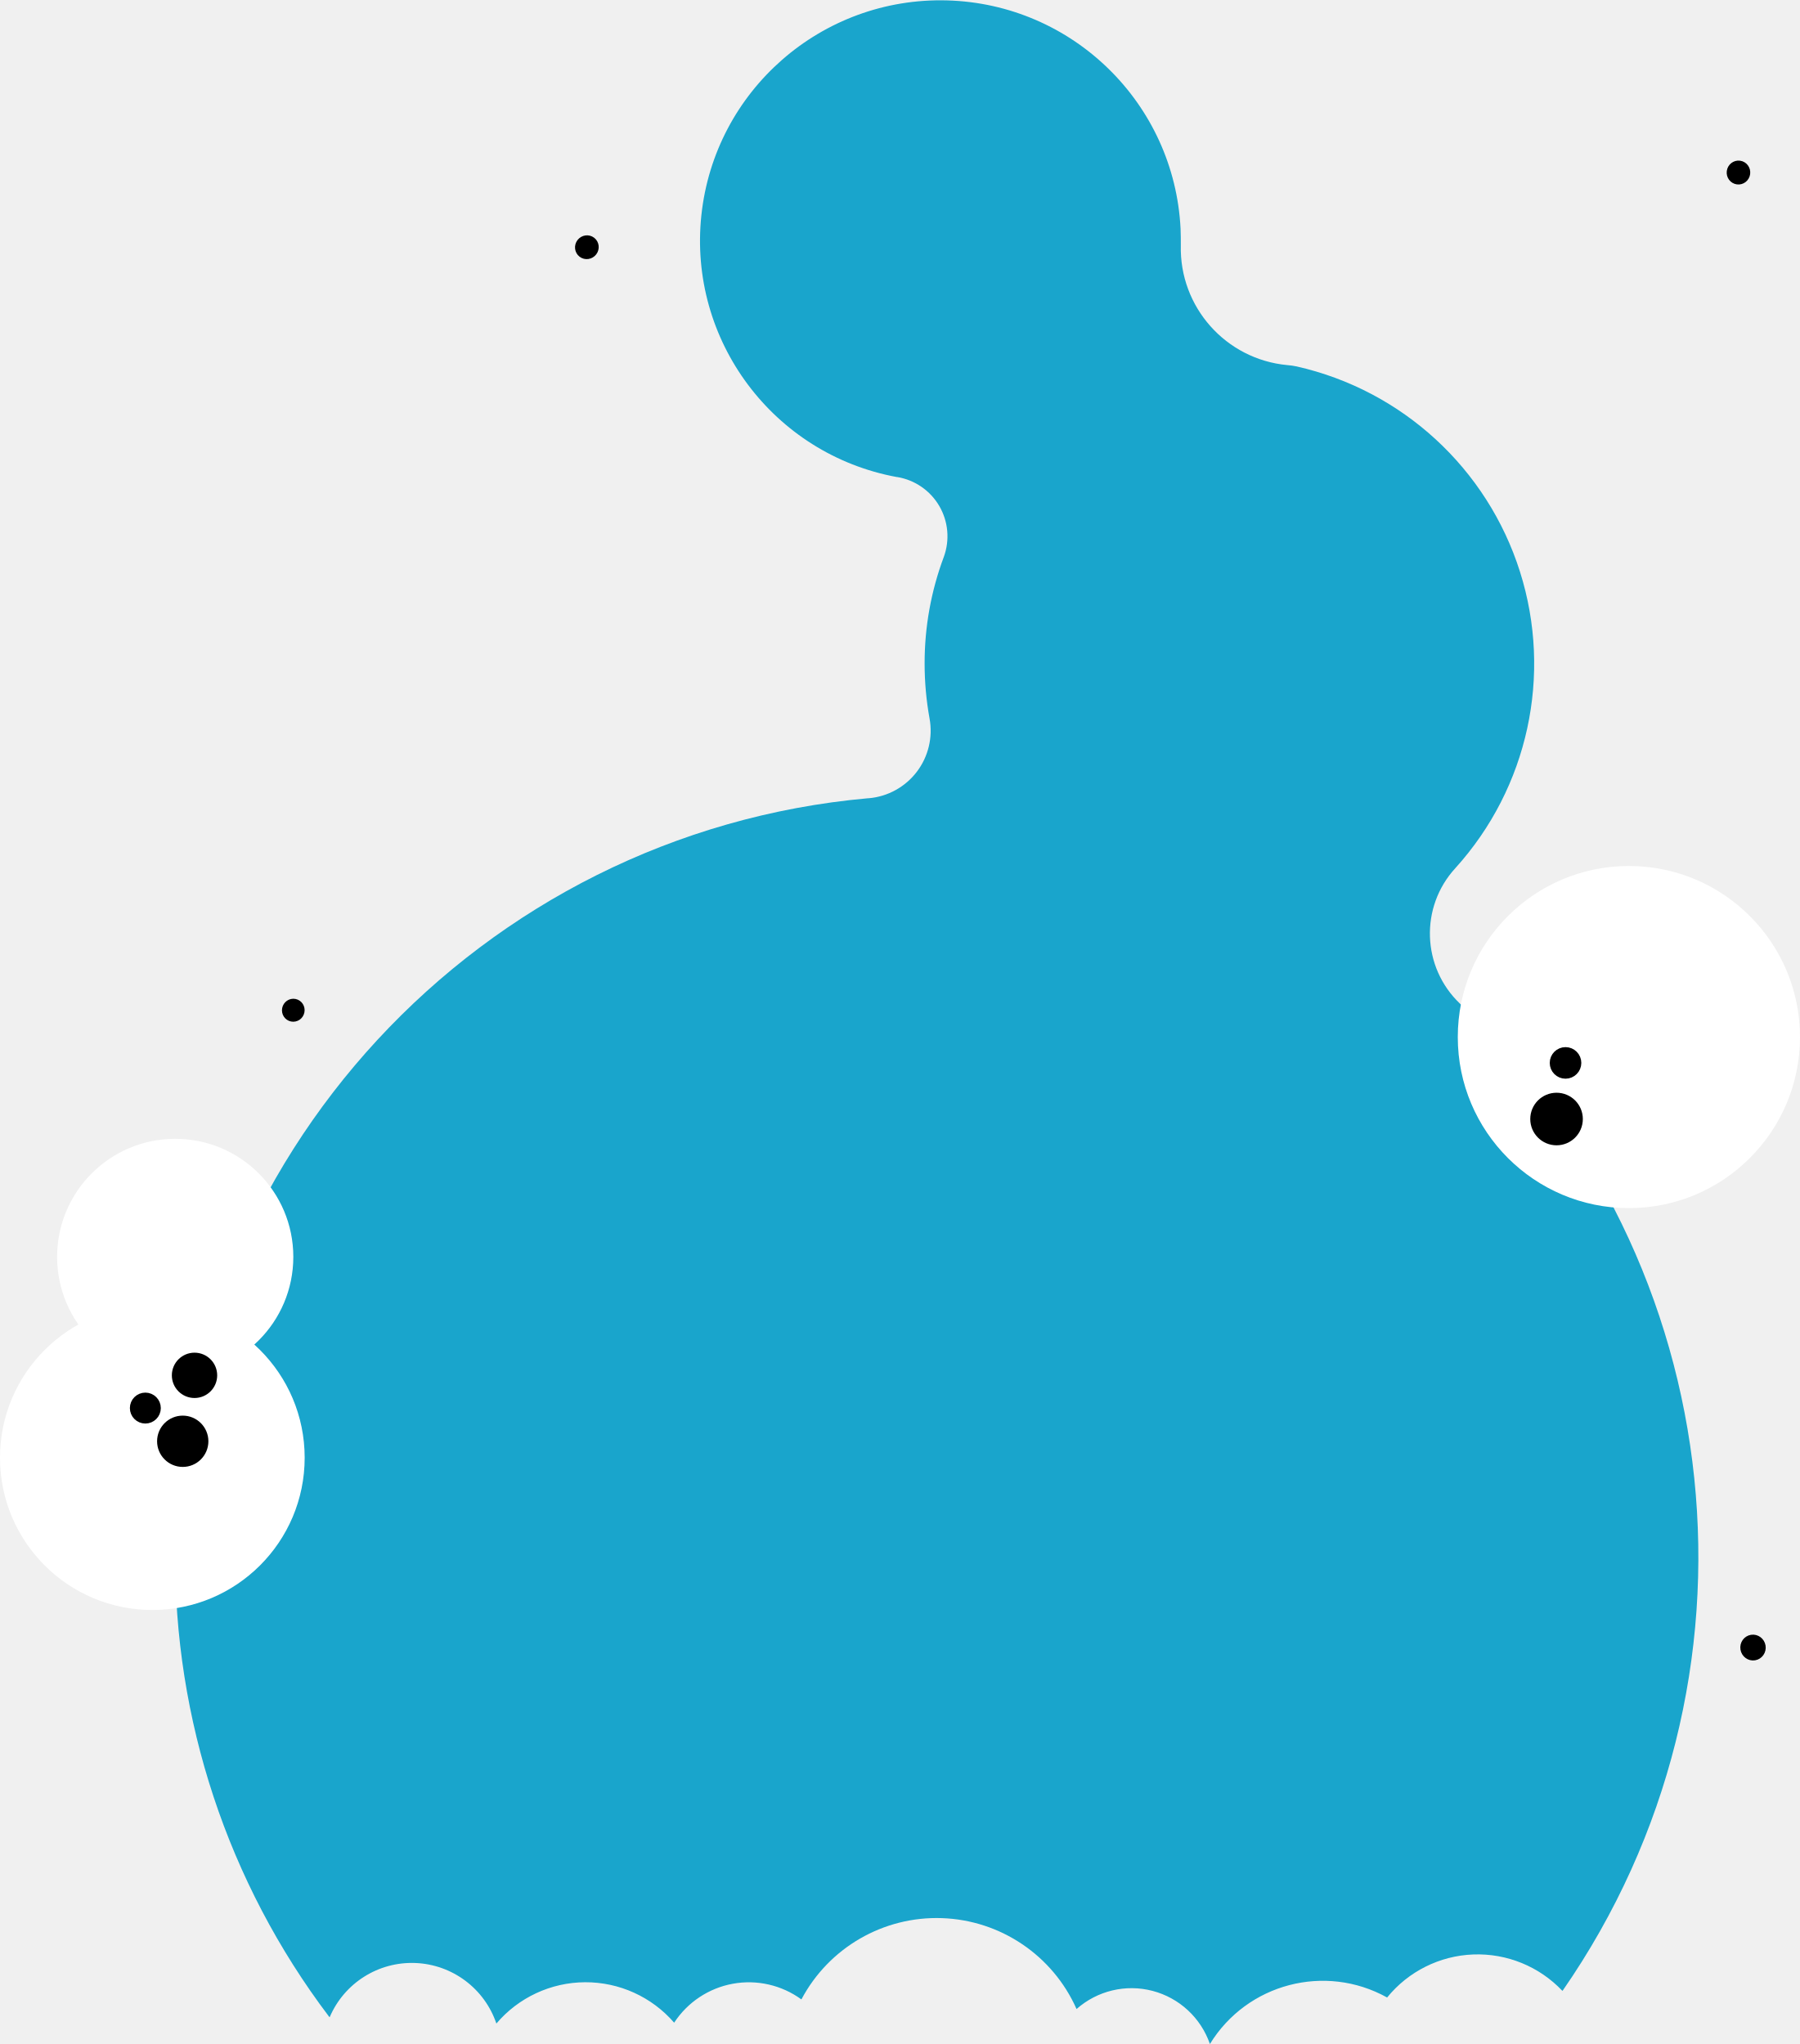
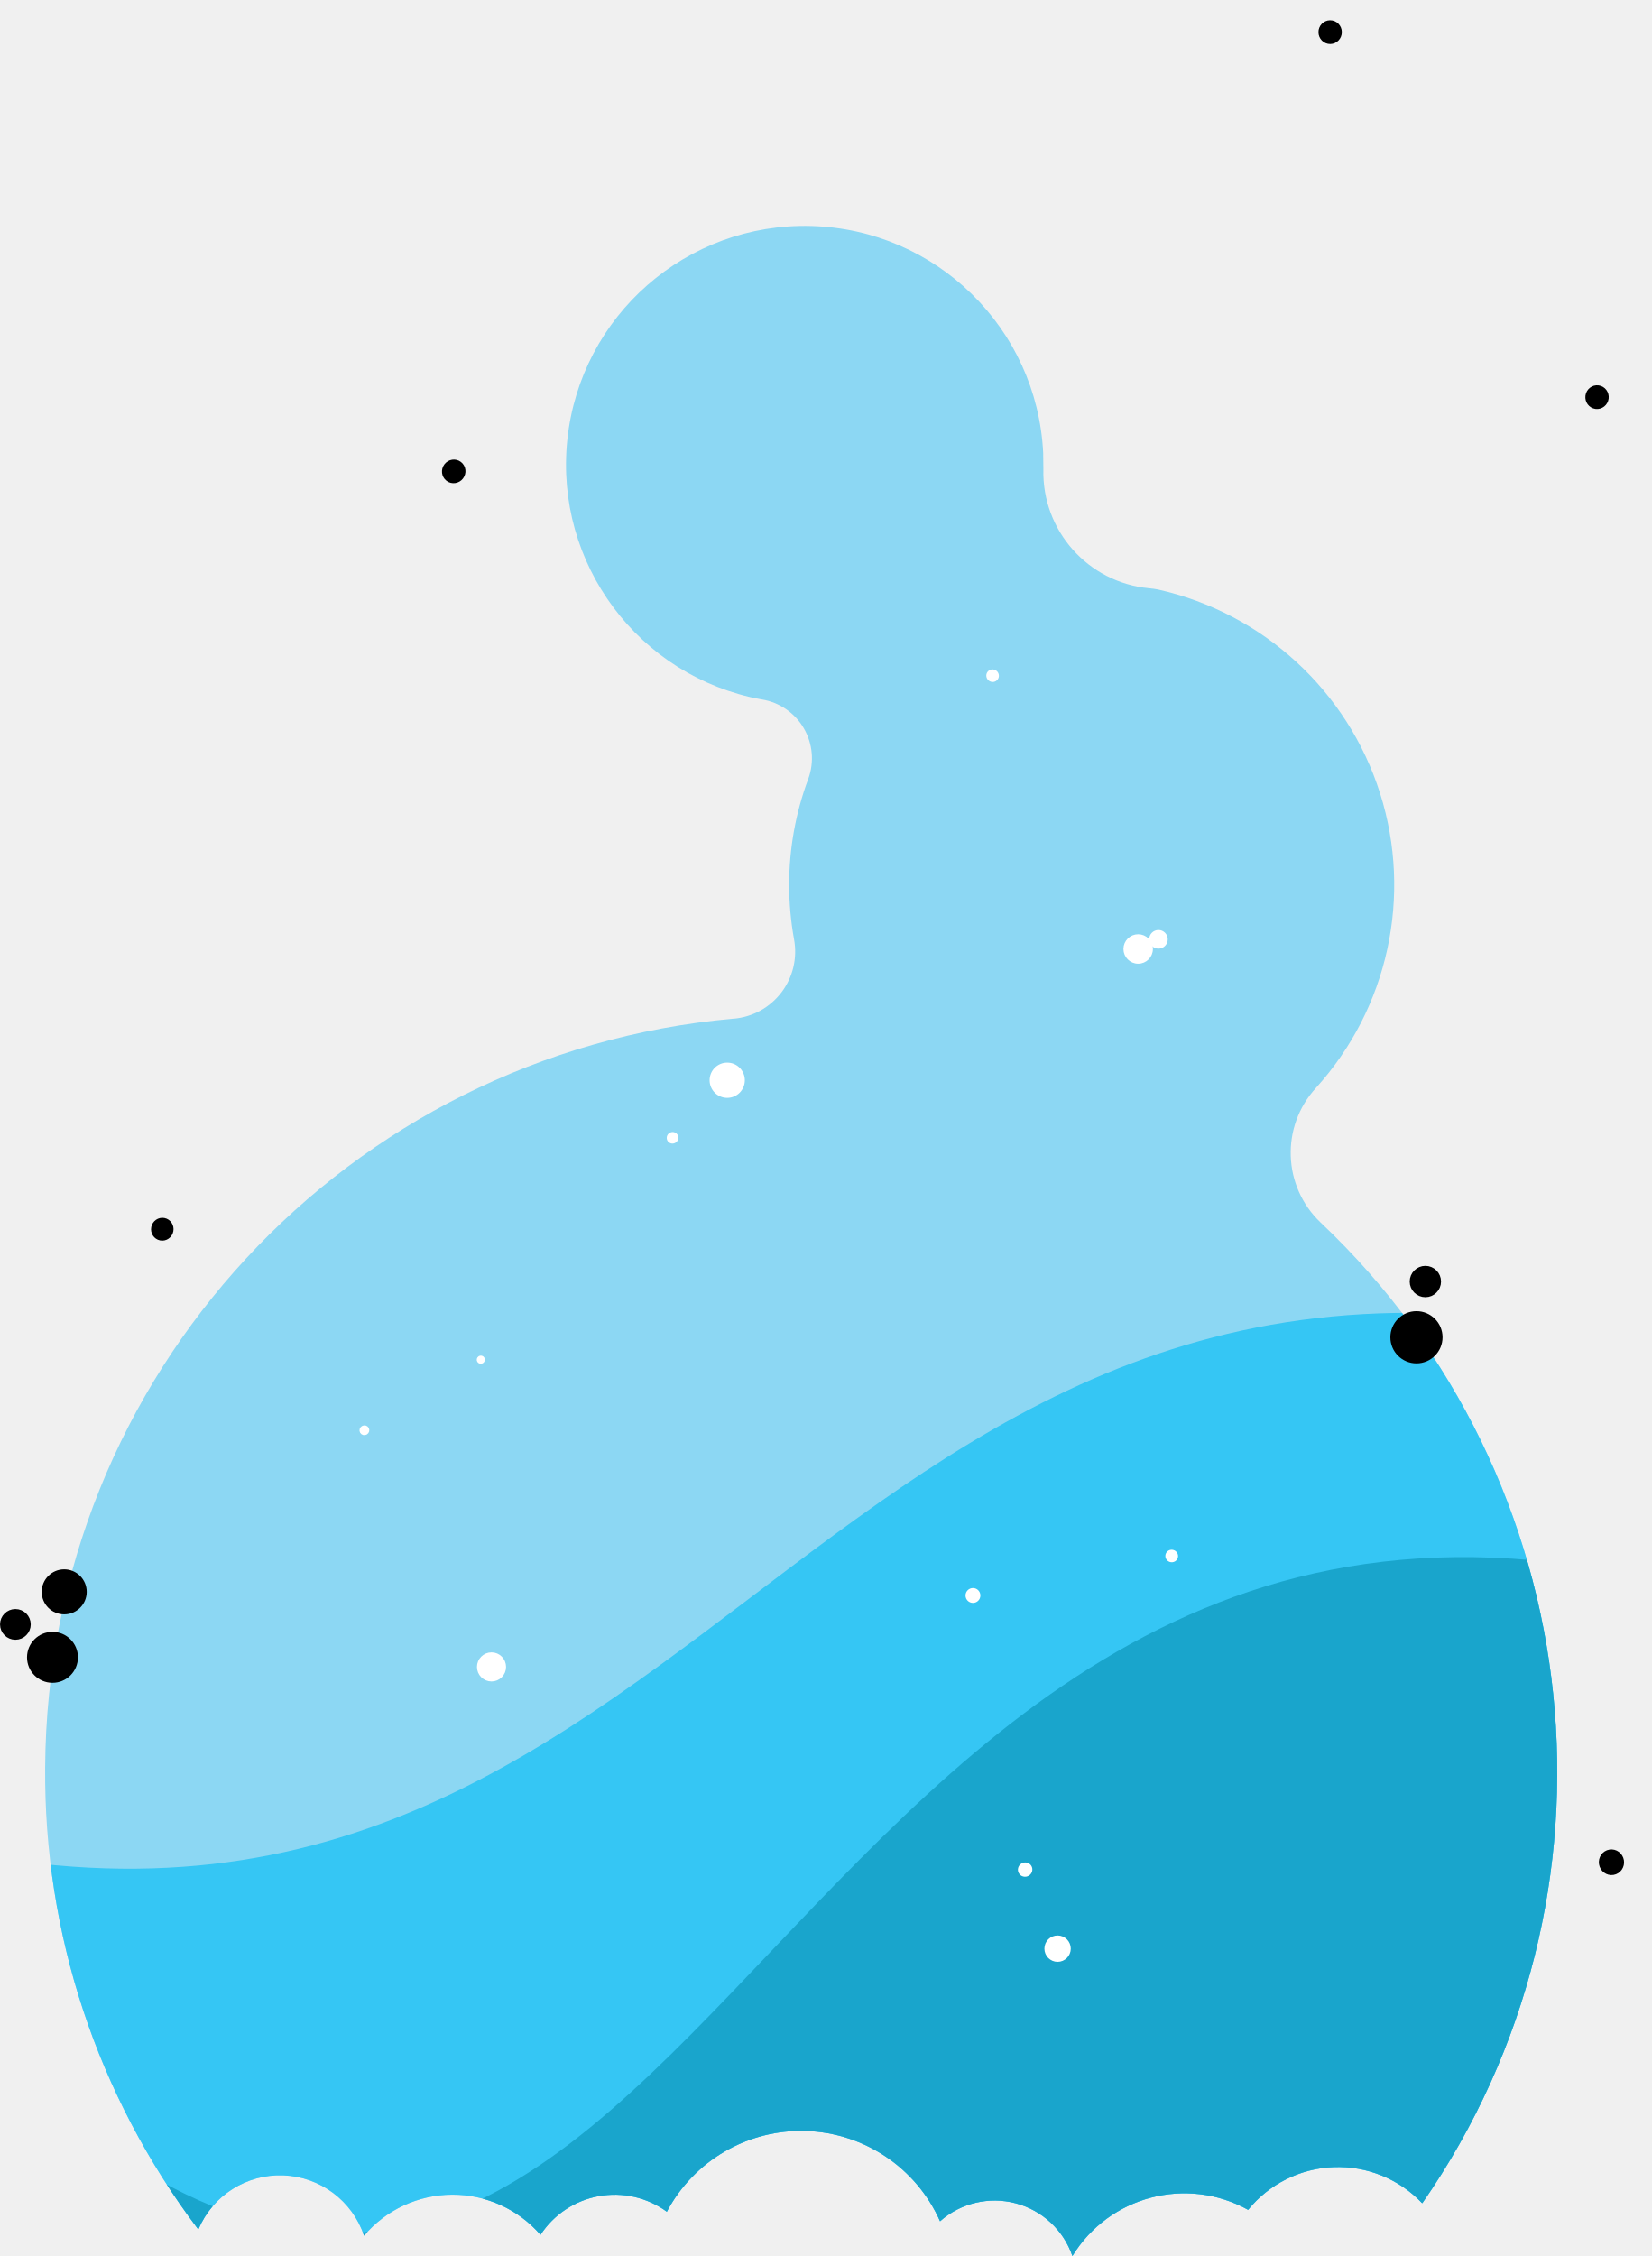
- <svg xmlns="http://www.w3.org/2000/svg" viewBox="0 0 507.38 576.31">
+ <svg xmlns="http://www.w3.org/2000/svg" viewBox="0 0 468.94 640.41">
  <defs>
-     <style>.cls-1{fill:#19a5cc;}.cls-2{fill:#fff;}.cls-3{stroke:#000;stroke-miterlimit:10;stroke-width:3px;}</style>
+     <style>.cls-1{fill:none;}.cls-2{fill:#8cd7f3;}.cls-3{clip-path:url(#clip-path);}.cls-4{fill:#35c6f4;}.cls-5{clip-path:url(#clip-path-2);}.cls-6{fill:#19a5cc;}.cls-7{stroke:#000;stroke-width:3px;}.cls-7,.cls-8{stroke-miterlimit:10;}.cls-8{fill:#fff;stroke:#fff;}</style>
+     <clipPath id="clip-path" transform="translate(-13.86)">
+       <path class="cls-1" d="M15.28,741.69,498.75,715.3V386C249.37,312.25,219.58,570.76,0,525" />
+     </clipPath>
+     <clipPath id="clip-path-2" transform="translate(-13.86)">
+       <path class="cls-1" d="M52.78,821.69,536.25,795.3V466C241.32,342.69,222.28,741.69,37.5,605" />
+     </clipPath>
  </defs>
  <g id="Layer_2" data-name="Layer 2">
    <g id="Layer_1-2" data-name="Layer 1">
-       <path class="cls-1" d="M92.92,568.77a25.17,25.17,0,0,1,47,1.77,33,33,0,0,1,50.11-.24,25.15,25.15,0,0,1,35.87-6.56,43.14,43.14,0,0,1,77.56,2.71,23.37,23.37,0,0,1,37.59,9.86A37.31,37.31,0,0,1,391,563.2a32.87,32.87,0,0,1,49.39-1.89l.12-.08A214.66,214.66,0,0,0,411.56,283a27.28,27.28,0,0,1-1.32-38.23,85.92,85.92,0,0,0-44.77-141.46,19.93,19.93,0,0,0-2.62-.37,33.1,33.1,0,0,1-30-33.79c0-1.54,0-3.09-.07-4.65a67.77,67.77,0,1,0-80,70l.12,0A16.93,16.93,0,0,1,266.05,157a85.45,85.45,0,0,0-5.42,30.07,87,87,0,0,0,1.39,15.5,19.11,19.11,0,0,1-17.16,22.5l-.2,0c-109,9.77-194.57,101-195.27,212.44a214.11,214.11,0,0,0,43.3,131A2.39,2.39,0,0,1,92.92,568.77Z" />
-       <circle class="cls-2" cx="42.94" cy="411" r="42.94" />
-       <circle class="cls-2" cx="459.15" cy="292.4" r="48.23" />
-       <circle class="cls-2" cx="49.39" cy="354.38" r="33.29" />
-       <ellipse class="cls-3" cx="165.43" cy="69.72" rx="1.87" ry="1.82" transform="translate(9.56 158.78) rotate(-52.6)" />
-       <ellipse class="cls-3" cx="490" cy="48.63" rx="1.87" ry="1.82" transform="translate(377.7 528.07) rotate(-82.48)" />
-       <ellipse class="cls-3" cx="82.68" cy="284.85" rx="1.74" ry="1.69" transform="translate(-212.77 311.08) rotate(-78.89)" />
-       <ellipse class="cls-3" cx="494.12" cy="464.56" rx="2.08" ry="2.14" transform="translate(-68.23 85.44) rotate(-9.25)" />
-       <circle class="cls-3" cx="51.51" cy="406.37" r="5.73" />
-       <circle class="cls-3" cx="438.76" cy="315.51" r="5.91" />
-       <circle class="cls-3" cx="441.29" cy="299.69" r="2.95" />
-       <circle class="cls-3" cx="54.83" cy="387.78" r="4.89" />
-       <circle class="cls-3" cx="40.97" cy="397.01" r="2.86" />
+       <path class="cls-2" d="M70.17,632.87a25.18,25.18,0,0,1,47.05,1.77,33,33,0,0,1,50.1-.24,25.15,25.15,0,0,1,35.87-6.56,43.15,43.15,0,0,1,77.57,2.71,23.36,23.36,0,0,1,37.58,9.86,37.29,37.29,0,0,1,49.89-13.1,32.88,32.88,0,0,1,49.39-1.9l.12-.08a214.67,214.67,0,0,0-28.92-278.28,27.27,27.27,0,0,1-1.33-38.23,85.92,85.92,0,0,0-44.76-141.46,24.68,24.68,0,0,0-2.63-.37,33.1,33.1,0,0,1-30-33.79q0-2.31-.06-4.65a67.78,67.78,0,1,0-80,70l.12,0a16.93,16.93,0,0,1,13.18,22.56,85.67,85.67,0,0,0-5.42,30.07,87,87,0,0,0,1.39,15.5,19.1,19.1,0,0,1-17.16,22.5l-.2,0c-109,9.77-194.57,101-195.27,212.45A214.15,214.15,0,0,0,70,632.65Z" transform="translate(-13.86)" />
+       <g class="cls-3">
+         <path class="cls-4" d="M70.17,632.87a25.18,25.18,0,0,1,47.05,1.77,33,33,0,0,1,50.1-.24,25.15,25.15,0,0,1,35.87-6.56,43.15,43.15,0,0,1,77.57,2.71,23.36,23.36,0,0,1,37.58,9.86,37.29,37.29,0,0,1,49.89-13.1,32.88,32.88,0,0,1,49.39-1.9l.12-.08a214.67,214.67,0,0,0-28.92-278.28,27.27,27.27,0,0,1-1.33-38.23,85.92,85.92,0,0,0-44.76-141.46,24.68,24.68,0,0,0-2.63-.37,33.1,33.1,0,0,1-30-33.79q0-2.31-.06-4.65a67.78,67.78,0,1,0-80,70l.12,0a16.93,16.93,0,0,1,13.18,22.56,85.67,85.67,0,0,0-5.42,30.07,87,87,0,0,0,1.39,15.5,19.1,19.1,0,0,1-17.16,22.5l-.2,0c-109,9.77-194.57,101-195.27,212.45A214.15,214.15,0,0,0,70,632.65Z" transform="translate(-13.86)" />
+       </g>
+       <g class="cls-5">
+         <path class="cls-6" d="M70.17,632.87a25.18,25.18,0,0,1,47.05,1.77,33,33,0,0,1,50.1-.24,25.15,25.15,0,0,1,35.87-6.56,43.15,43.15,0,0,1,77.57,2.71,23.36,23.36,0,0,1,37.58,9.86,37.29,37.29,0,0,1,49.89-13.1,32.88,32.88,0,0,1,49.39-1.9l.12-.08a214.67,214.67,0,0,0-28.92-278.28,27.27,27.27,0,0,1-1.33-38.23,85.92,85.92,0,0,0-44.76-141.46,24.68,24.68,0,0,0-2.63-.37,33.1,33.1,0,0,1-30-33.79q0-2.31-.06-4.65a67.78,67.78,0,1,0-80,70l.12,0a16.93,16.93,0,0,1,13.18,22.56,85.67,85.67,0,0,0-5.42,30.07,87,87,0,0,0,1.39,15.5,19.1,19.1,0,0,1-17.16,22.5l-.2,0c-109,9.77-194.57,101-195.27,212.45A214.15,214.15,0,0,0,70,632.65Z" transform="translate(-13.86)" />
+       </g>
+       <ellipse class="cls-7" cx="142.68" cy="133.82" rx="1.87" ry="1.82" transform="translate(-64.15 165.88) rotate(-52.6)" />
+       <ellipse class="cls-7" cx="391.51" cy="9.14" rx="1.82" ry="1.87" transform="translate(-13.91 2.71) rotate(-0.4)" />
+       <ellipse class="cls-7" cx="467.26" cy="112.73" rx="1.87" ry="1.82" transform="translate(280.52 561.23) rotate(-82.48)" />
+       <ellipse class="cls-8" cx="204.8" cy="323.01" rx="1.16" ry="1.13" transform="translate(-158.63 167.83) rotate(-33.69)" />
+       <ellipse class="cls-8" cx="150.36" cy="386.01" rx="0.66" ry="0.65" transform="translate(-267.73 295.41) rotate(-56.09)" />
+       <ellipse class="cls-8" cx="117.3" cy="406.03" rx="0.9" ry="0.88" transform="translate(-207.16 119.42) rotate(-31.19)" />
+       <ellipse class="cls-8" cx="304.9" cy="530.74" rx="1.56" ry="1.52" transform="translate(-244.63 234.6) rotate(-31.19)" />
+       <ellipse class="cls-8" cx="345.76" cy="442.34" rx="1.27" ry="1.3" transform="matrix(0.25, -0.97, 0.97, 0.25, -182.84, 666.51)" />
+       <ellipse class="cls-8" cx="295.67" cy="191.79" rx="1.27" ry="1.3" transform="translate(-47 318.62) rotate(-54.06)" />
+       <ellipse class="cls-7" cx="59.93" cy="348.96" rx="1.74" ry="1.69" transform="translate(-307.89 340.5) rotate(-78.89)" />
+       <ellipse class="cls-7" cx="471.37" cy="528.66" rx="2.08" ry="2.14" transform="translate(-92.69 82.62) rotate(-9.25)" />
+       <circle class="cls-7" cx="14.9" cy="470.47" r="5.73" />
+       <circle class="cls-7" cx="402.16" cy="379.61" r="5.91" />
+       <circle class="cls-8" cx="276.24" cy="452.91" r="1.61" />
+       <circle class="cls-7" cx="404.69" cy="363.79" r="2.95" />
+       <circle class="cls-7" cx="18.23" cy="451.88" r="4.89" />
+       <circle class="cls-7" cx="4.37" cy="461.12" r="2.86" />
+       <circle class="cls-8" cx="139.55" cy="473.19" r="3.63" />
+       <circle class="cls-8" cx="206.47" cy="306.65" r="4.5" />
+       <circle class="cls-8" cx="328.91" cy="266.65" r="2.14" />
+       <circle class="cls-8" cx="323.15" cy="269.39" r="3.68" />
+       <circle class="cls-8" cx="300.27" cy="553.16" r="3.24" />
    </g>
  </g>
</svg>
